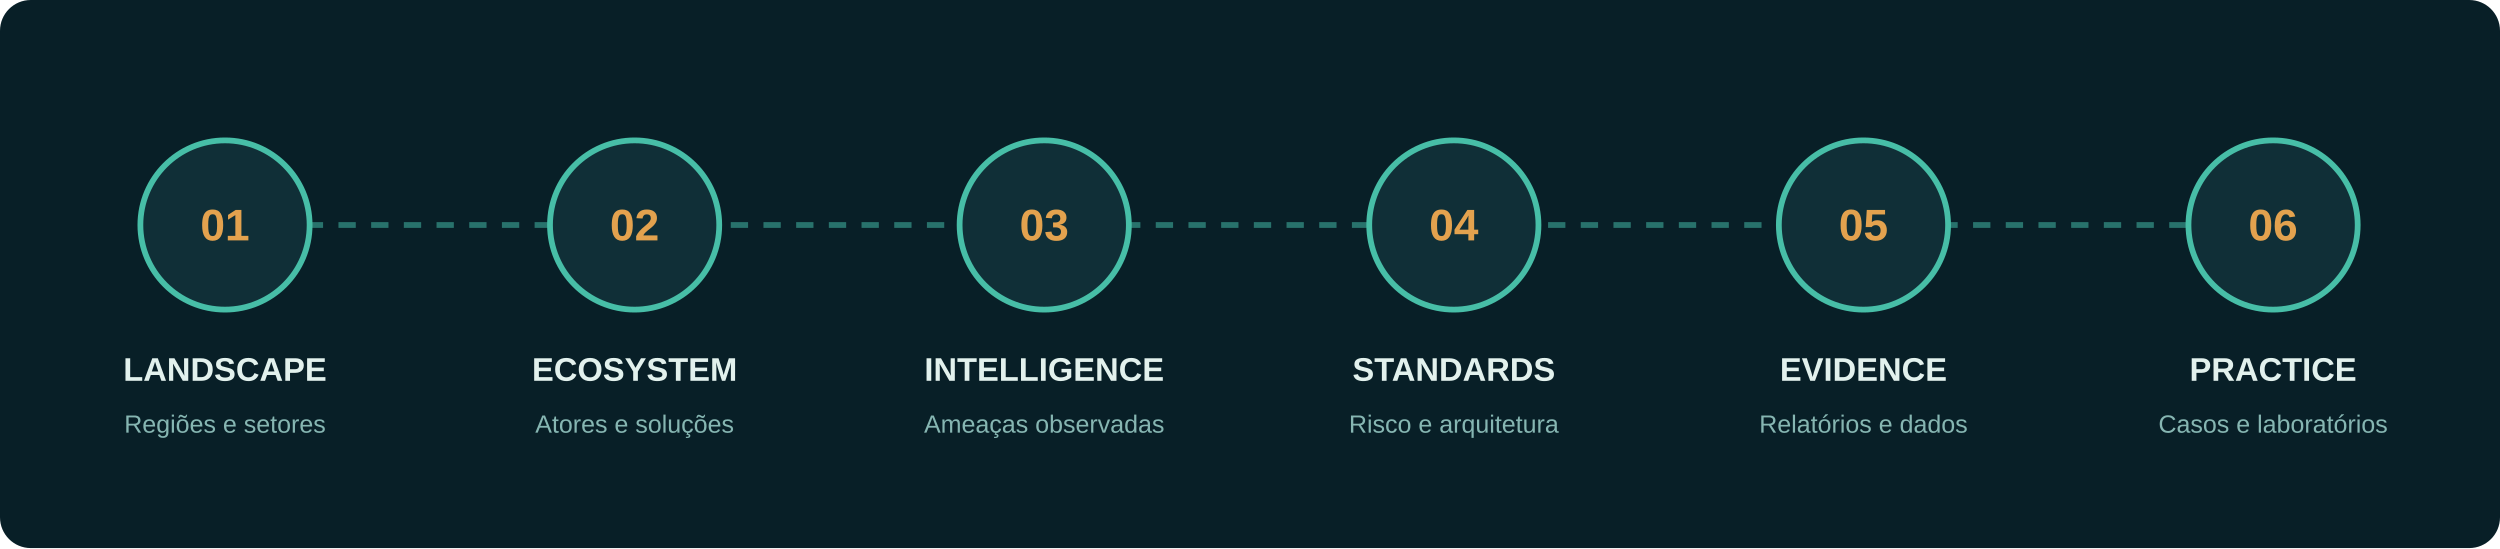
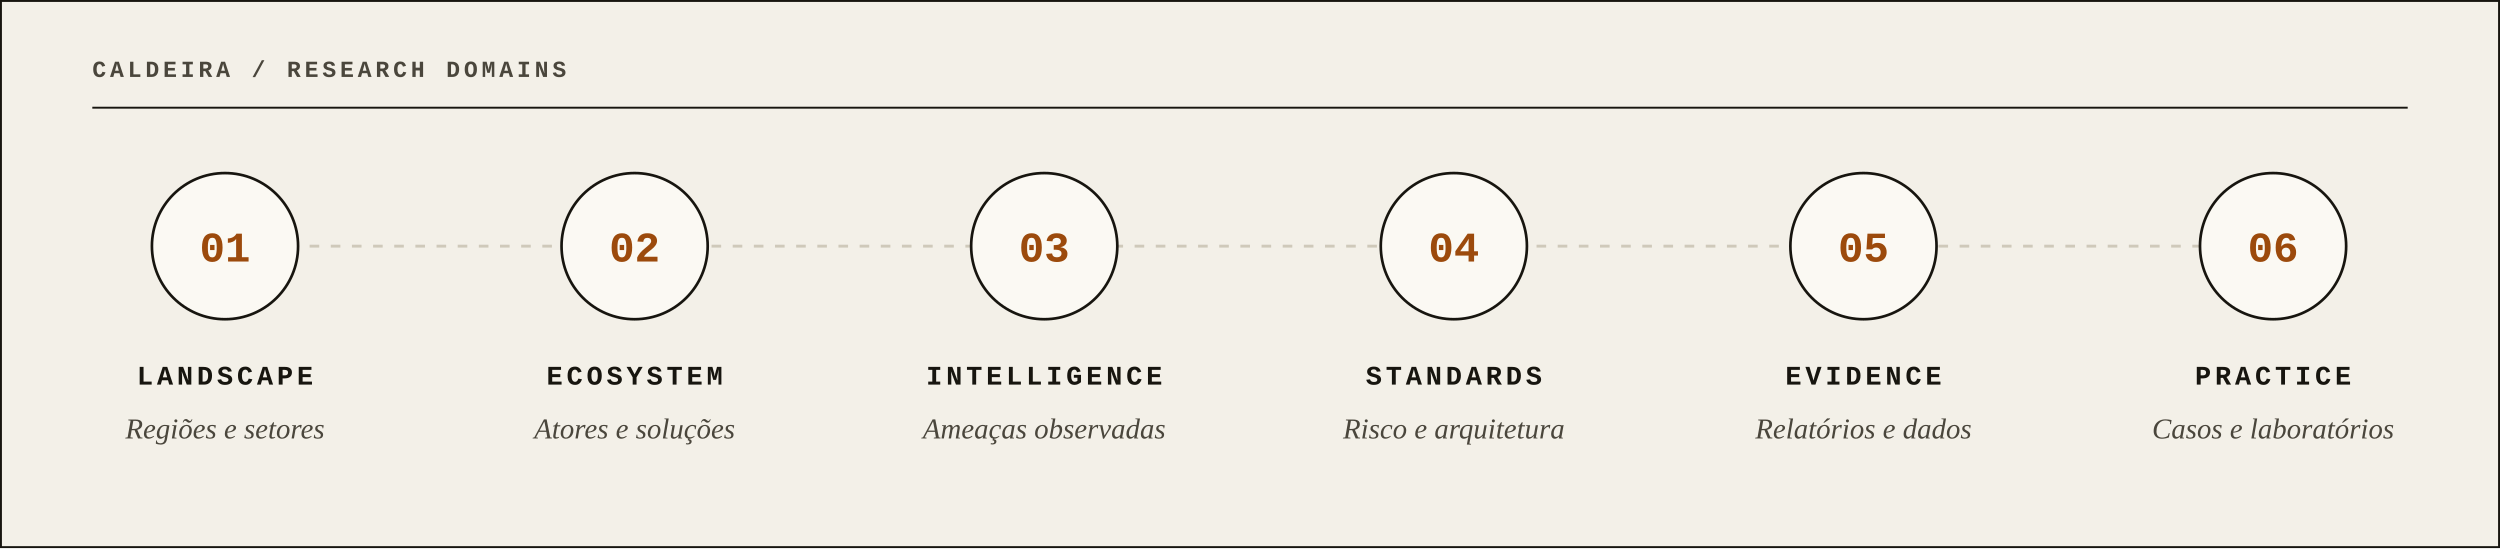
<svg xmlns="http://www.w3.org/2000/svg" width="1300" height="285" viewBox="0 0 1300 285" role="img" aria-label="Seis domínios de pesquisa: landscape, ecosystem, intelligence, standards, evidence, practice">
-   <rect width="1300" height="285" fill="#081F27" rx="16" />
-   <g font-family="Arial,sans-serif">
-     <path d="M125 117H1175" stroke="#28726C" stroke-width="3" stroke-dasharray="9 8" />
-     <g fill="#102F37" stroke="#47BEA7" stroke-width="3">
-       <circle cx="117" cy="117" r="44" />
-       <circle cx="330" cy="117" r="44" />
-       <circle cx="543" cy="117" r="44" />
-       <circle cx="756" cy="117" r="44" />
-       <circle cx="969" cy="117" r="44" />
-       <circle cx="1182" cy="117" r="44" />
-     </g>
-     <g font-size="23" font-weight="700" text-anchor="middle" fill="#E3A24E">
-       <text x="117" y="125">01</text>
-       <text x="330" y="125">02</text>
-       <text x="543" y="125">03</text>
-       <text x="756" y="125">04</text>
-       <text x="969" y="125">05</text>
-       <text x="1182" y="125">06</text>
-     </g>
-     <g font-size="17" fill="#E2F1ED" font-weight="700" text-anchor="middle">
-       <text x="117" y="198">LANDSCAPE</text>
-       <text x="330" y="198">ECOSYSTEM</text>
-       <text x="543" y="198">INTELLIGENCE</text>
-       <text x="756" y="198">STANDARDS</text>
-       <text x="969" y="198">EVIDENCE</text>
-       <text x="1182" y="198">PRACTICE</text>
-     </g>
-     <g font-size="13" fill="#86B6B2" text-anchor="middle">
-       <text x="117" y="225">Regiões e setores</text>
-       <text x="330" y="225">Atores e soluções</text>
-       <text x="543" y="225">Ameaças observadas</text>
-       <text x="756" y="225">Risco e arquitetura</text>
-       <text x="969" y="225">Relatórios e dados</text>
-       <text x="1182" y="225">Casos e laboratórios</text>
-     </g>
+   <rect width="1300" height="285" fill="#f3f0e8" />
+   <rect x="0.5" y="0.5" width="1299" height="284" fill="none" stroke="#17150f" />
+   <text x="48" y="40" font-family="'Courier New',Courier,monospace" font-size="12" letter-spacing="2" fill="#4a463c" font-weight="700">CALDEIRA / RESEARCH DOMAINS</text>
+   <line x1="48" y1="56" x2="1252" y2="56" stroke="#17150f" />
+   <path d="M117 128H1182" stroke="#cfc9ba" stroke-width="1.5" stroke-dasharray="5 6" />
+   <g fill="#fbf9f3" stroke="#17150f" stroke-width="1.4">
+     <circle cx="117" cy="128" r="38" />
+     <circle cx="330" cy="128" r="38" />
+     <circle cx="543" cy="128" r="38" />
+     <circle cx="756" cy="128" r="38" />
+     <circle cx="969" cy="128" r="38" />
+     <circle cx="1182" cy="128" r="38" />
+   </g>
+   <g font-family="'Courier New',Courier,monospace" font-size="22" font-weight="700" text-anchor="middle" fill="#9c4a0c">
+     <text x="117" y="136">01</text>
+     <text x="330" y="136">02</text>
+     <text x="543" y="136">03</text>
+     <text x="756" y="136">04</text>
+     <text x="969" y="136">05</text>
+     <text x="1182" y="136">06</text>
+   </g>
+   <g font-family="'Courier New',Courier,monospace" font-size="14" letter-spacing="2" fill="#17150f" font-weight="700" text-anchor="middle">
+     <text x="117" y="200">LANDSCAPE</text>
+     <text x="330" y="200">ECOSYSTEM</text>
+     <text x="543" y="200">INTELLIGENCE</text>
+     <text x="756" y="200">STANDARDS</text>
+     <text x="969" y="200">EVIDENCE</text>
+     <text x="1182" y="200">PRACTICE</text>
+   </g>
+   <g font-family="Georgia,'Times New Roman',serif" font-style="italic" font-size="15" fill="#4a463c" text-anchor="middle">
+     <text x="117" y="228">Regiões e setores</text>
+     <text x="330" y="228">Atores e soluções</text>
+     <text x="543" y="228">Ameaças observadas</text>
+     <text x="756" y="228">Risco e arquitetura</text>
+     <text x="969" y="228">Relatórios e dados</text>
+     <text x="1182" y="228">Casos e laboratórios</text>
  </g>
</svg>
